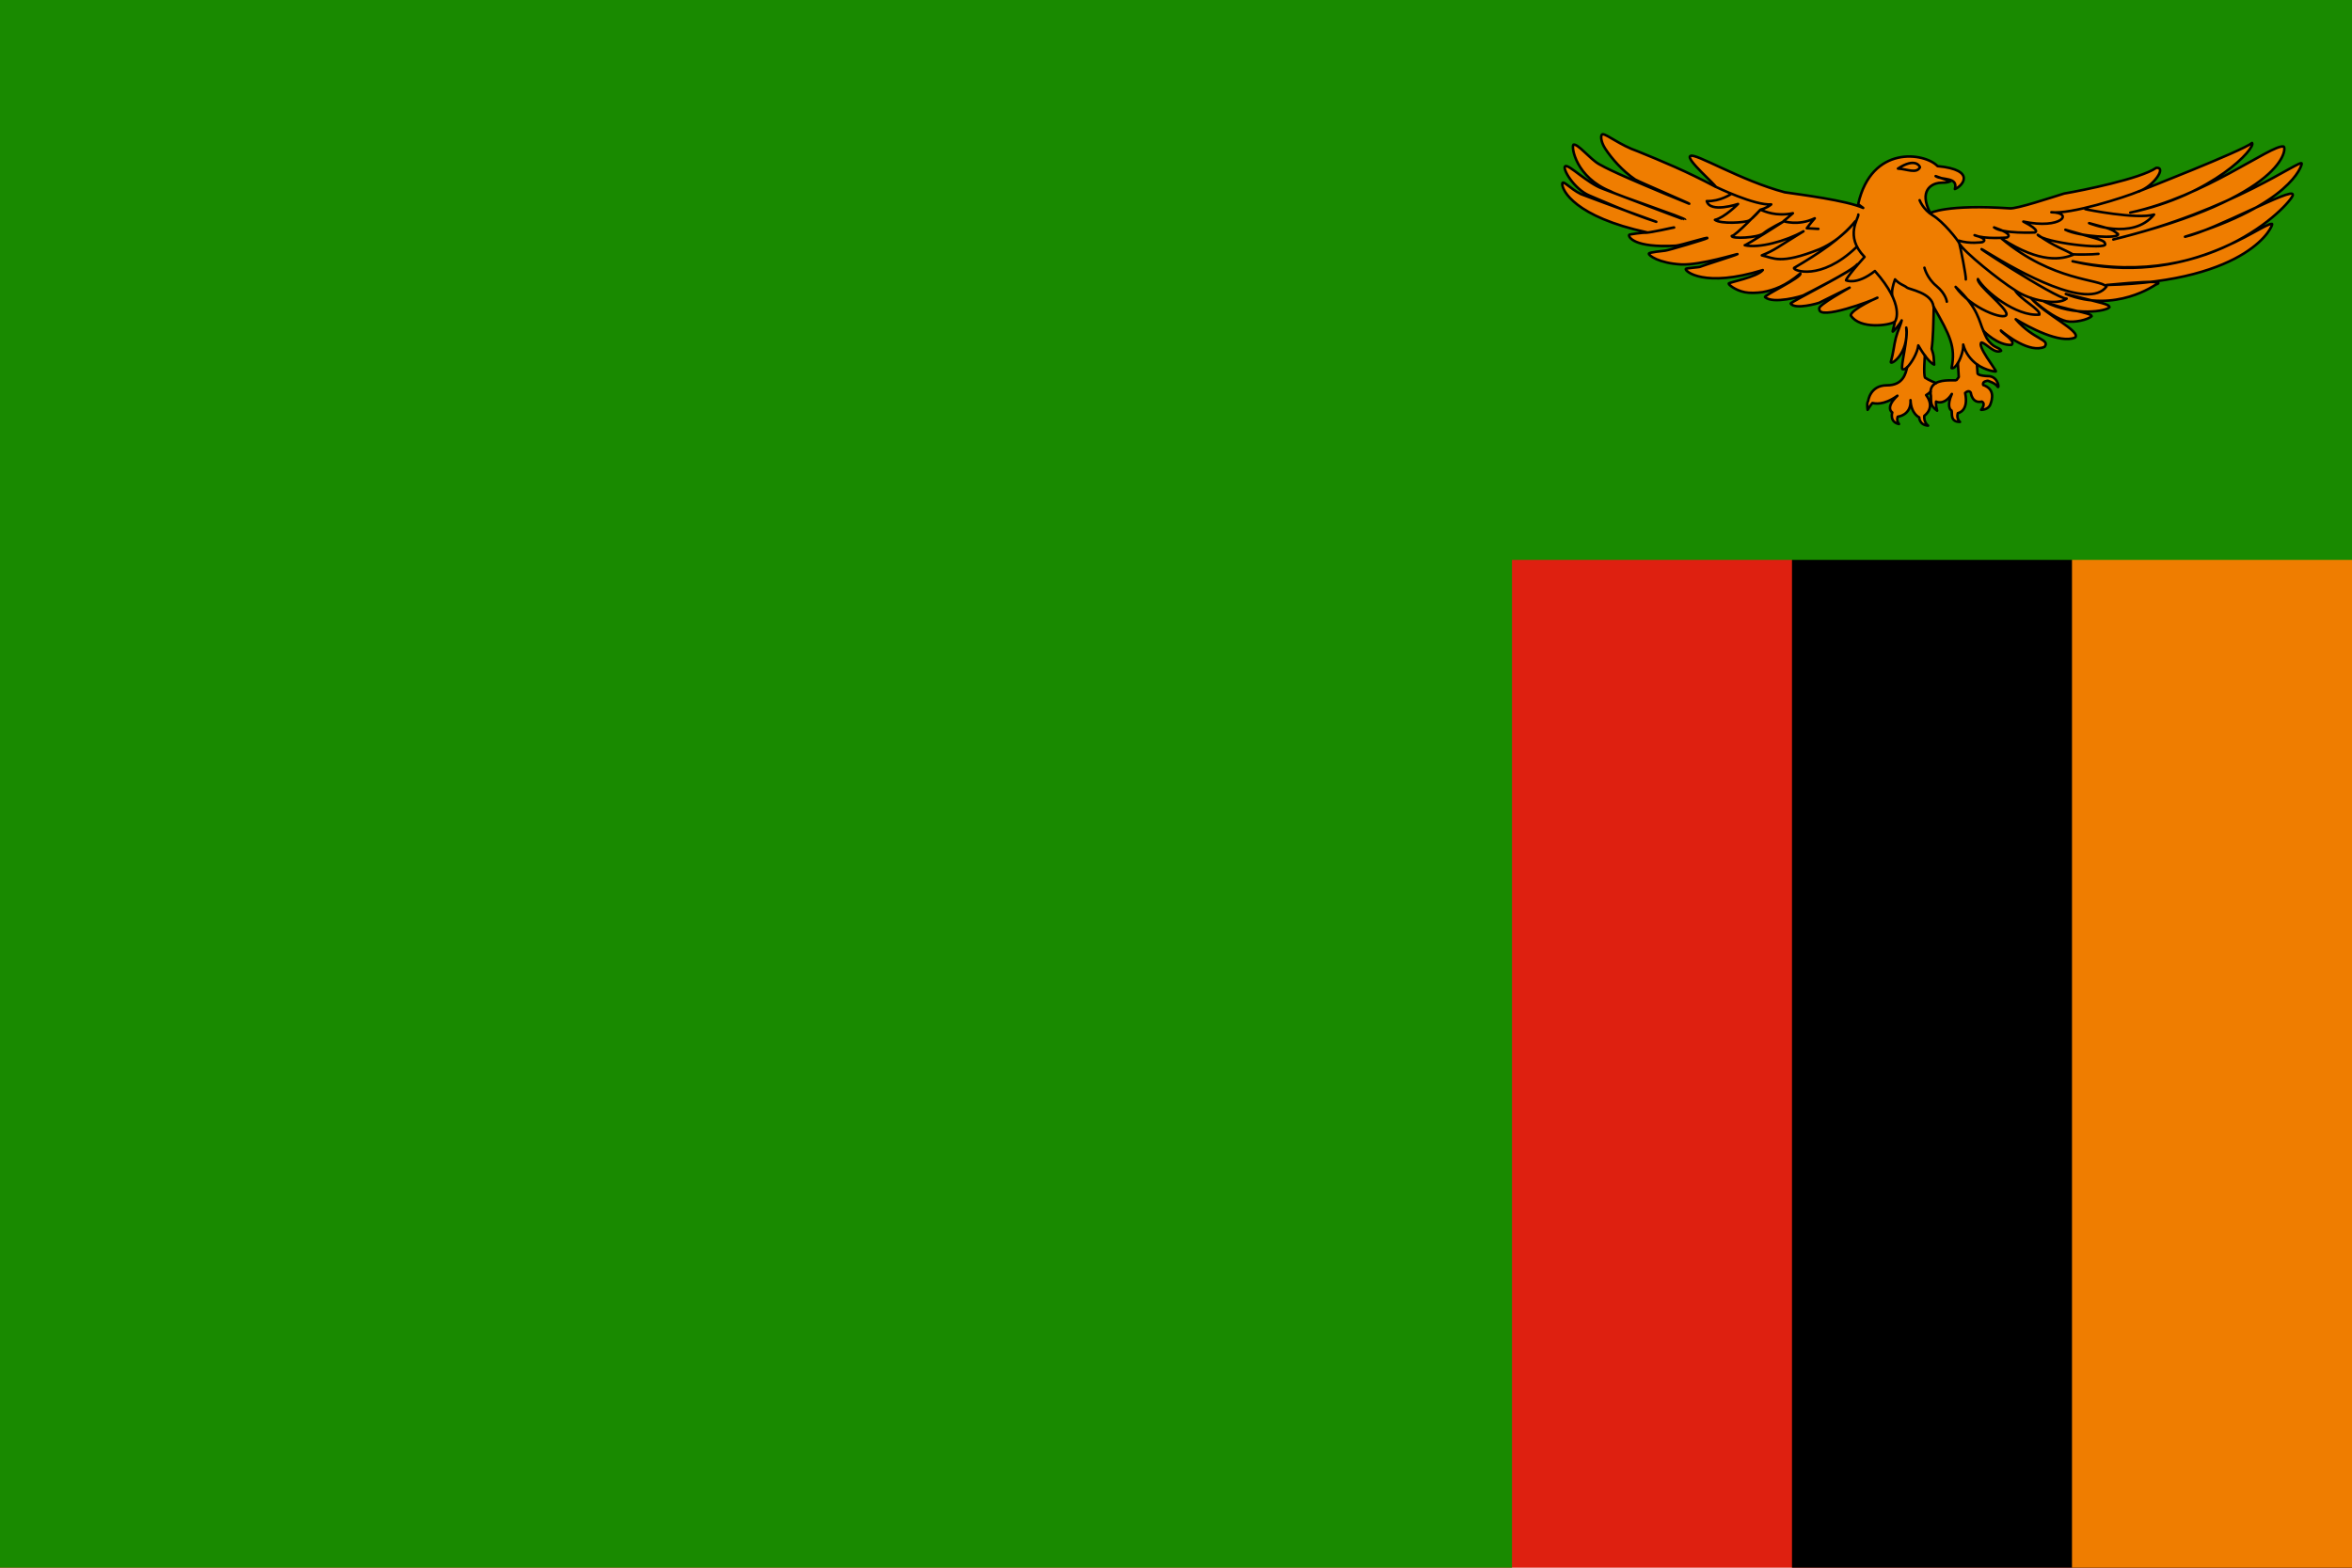
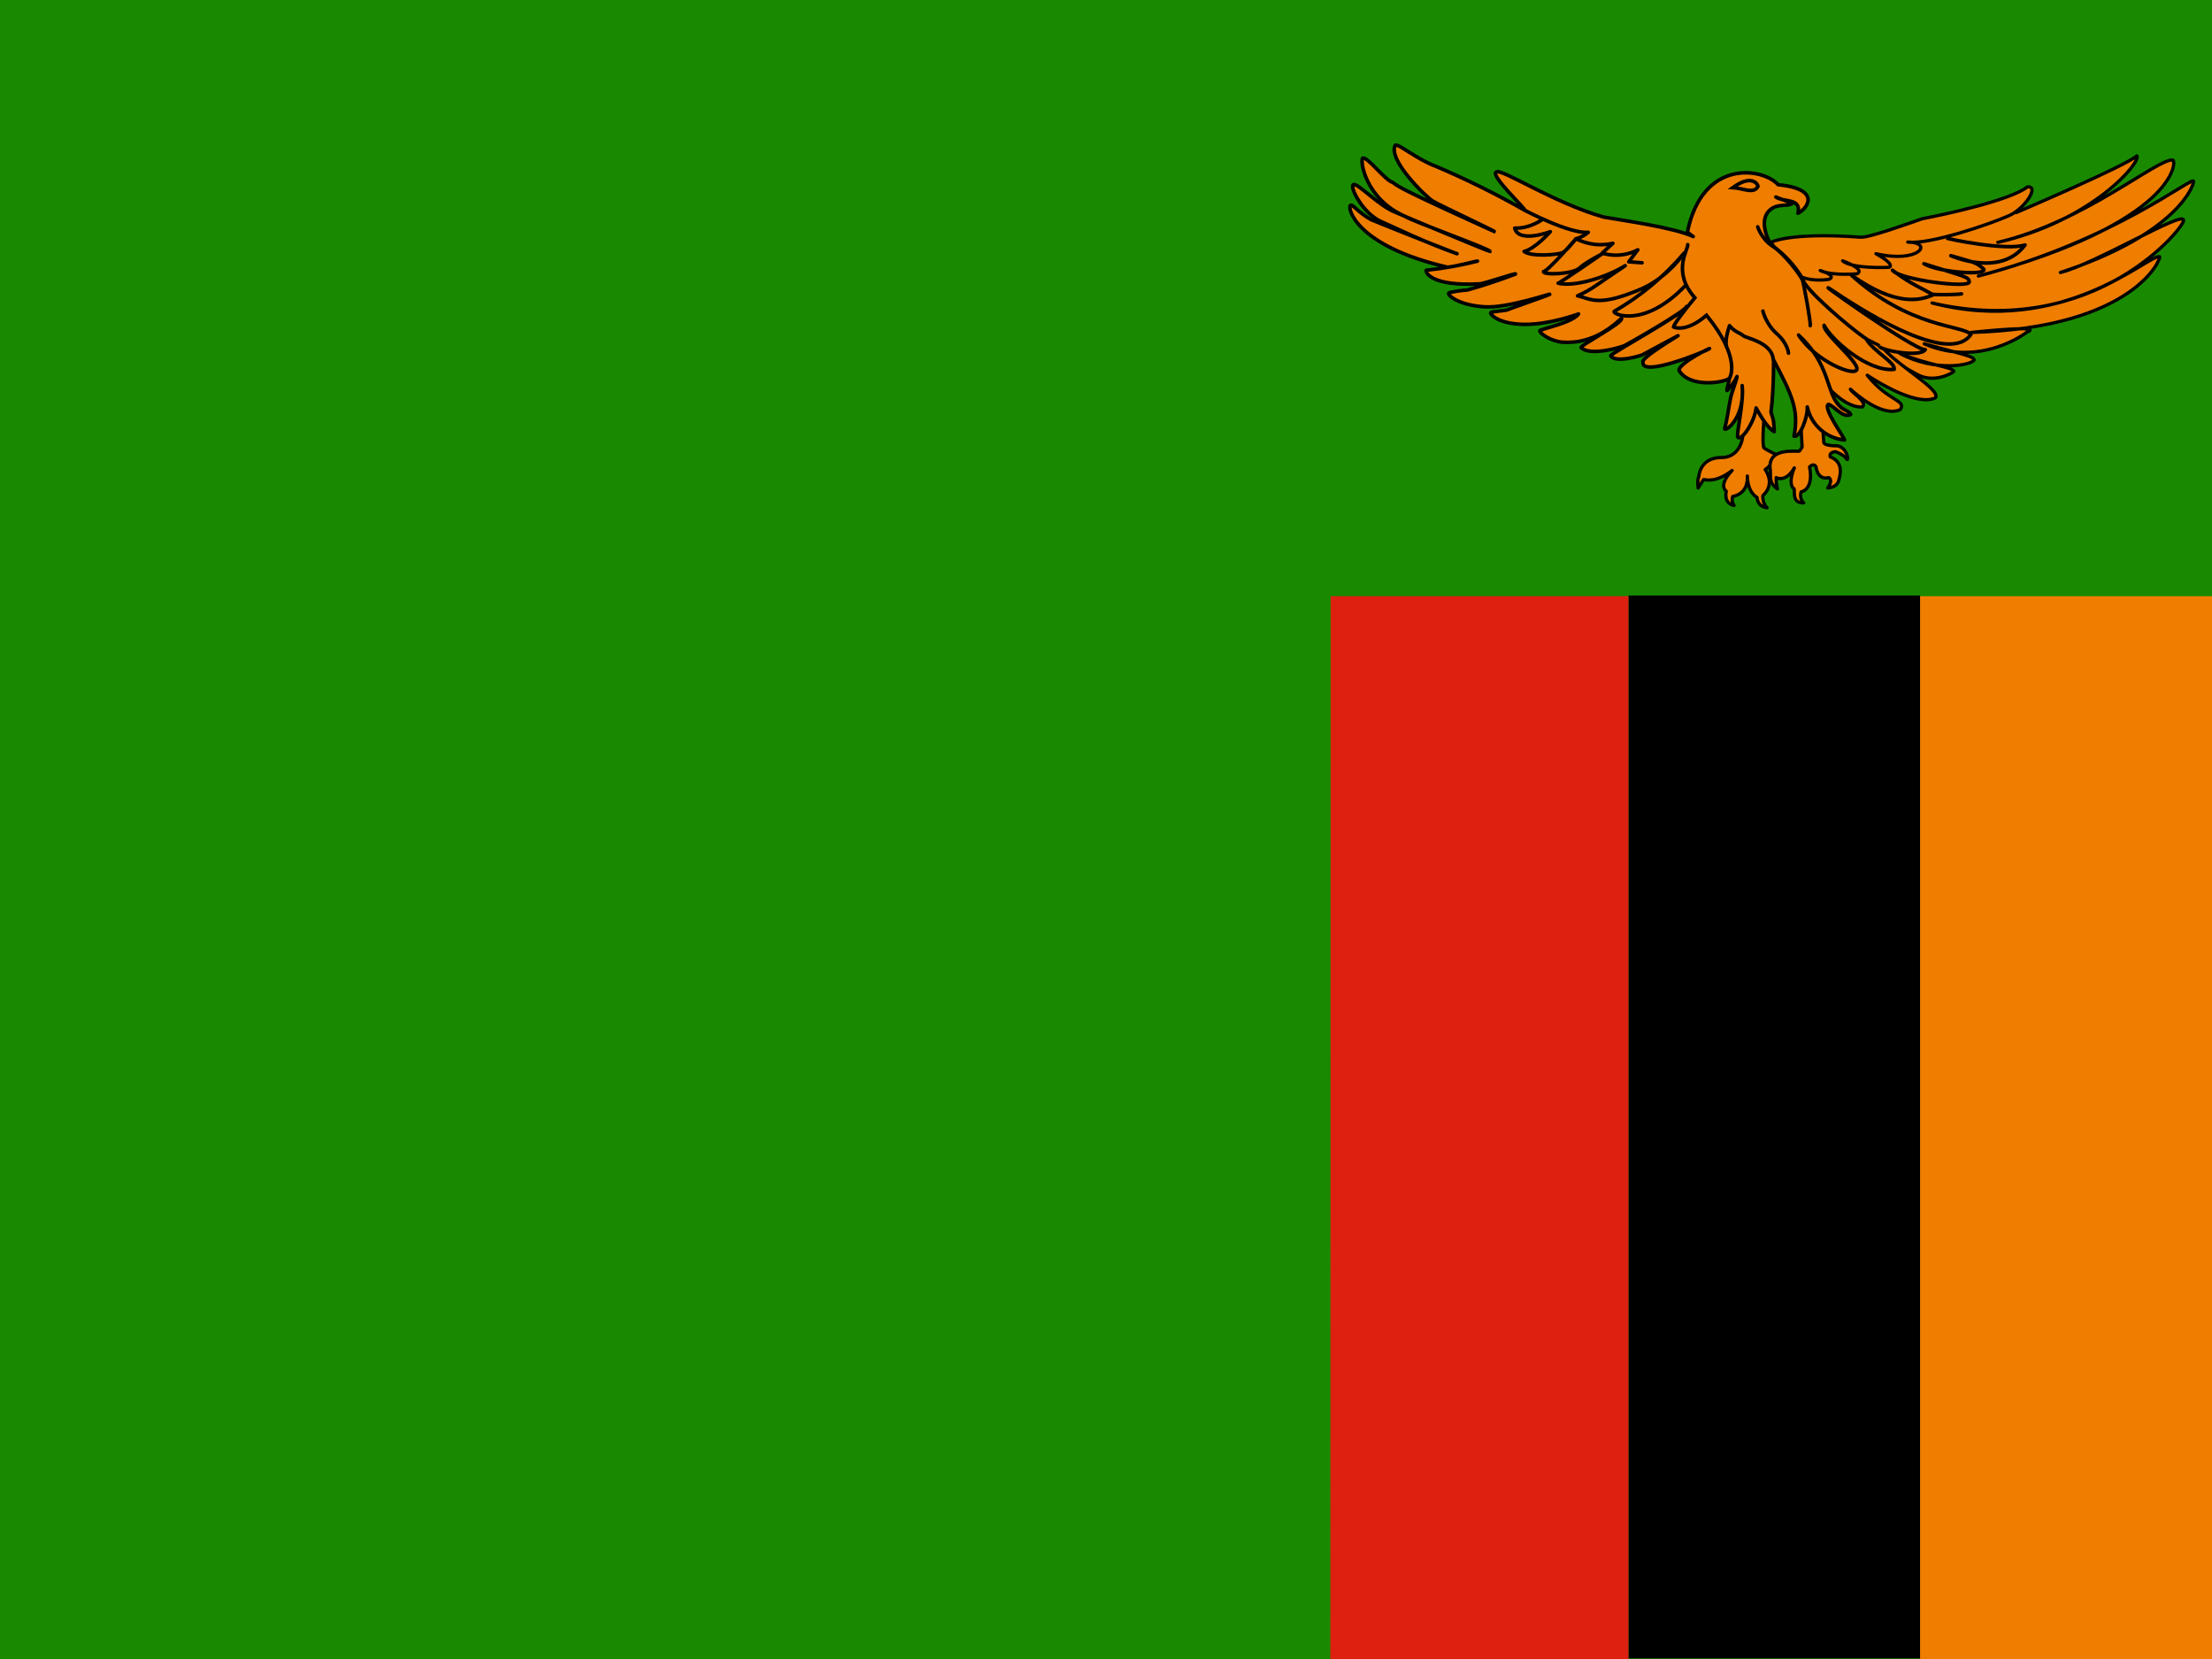
- <svg xmlns="http://www.w3.org/2000/svg" width="900" height="600" viewBox="0 0 83328 55552">
-   <path fill="#de2010" d="M0 0h83328v55552H0z" />
-   <path d="M63488 0h19840v55552H63488z" />
-   <path fill="#ef7d00" d="M73408 0h9920v55552h-9920z" />
-   <path fill="#198a00" d="M0 0h83328v19840H53568v35712H0z" />
-   <g stroke="#000" stroke-linecap="round" stroke-linejoin="round" stroke-width="90">
-     <path fill="#ef7d00" d="M68202 13383c132 92 386 191 386 191 241-144 702-78 726-104 38-41 82-110 82-110l-30-494c-84 135-162 203-225 178 157-758-68-1176-631-2166-13 588-21 1108-74 1484 93 283 66 270 89 558-111-49-227-180-329-320 0 0-57 662 6 783zm2181-1405c236 387 444 302 514 453-232 126-520-262-695-295-175 110 516 963 511 1025-9 15-359-28-674-250 13 178 23 310 23 317 0 17 25 92 427 103 327 47 352 484 277 363-76-121-340-201-340-201s-213 11-163 150c415 144 327 495 251 691-75 196-326 190-326 190s182-213 25-294c-346 81-390-311-390-311s-56-127-201 6c138 657-257 714-257 714s-69 185 75 312c-377 5-258-335-302-409-44-12-175-162 13-582-276 426-559 270-559 270s-19 133 38 323c-214-161-220-236-220-524-10-51-14-103-13-150-47 46-101 91-157 121 346 461-63 732-63 732s-37 213 132 351c-314-23-314-294-314-294s-289-121-308-610c32 541-452 587-452 587s-63 121 44 260c-346-70-239-410-239-410s-270-161 182-593c-496 357-810 271-886 259 0 0-56 58-169 242-38-271 19-311 19-311s61-561 666-559c583 2 667-436 713-636-83 75-129 77-164 64-89-35 223-1156 135-1473 97 952-569 1350-548 1216 92-307 112-596 179-852 66-256 181-479 207-620-80 163-288 388-308 396-56 40 119-393 39-337-162 112-1208 272-1535-234 3-216 1018-671 941-626-153 92-2106 825-2054 391-108-102 1109-770 1081-755-27 15-1039 516-1079 537-39 21-863 259-1018 33-26-50 2349-1225 2357-1393-156 225-1842 1066-1907 1100-65 33-1058 320-1358 66-64-61 1315-701 1252-842-527 447-942 590-1335 662-219 32-459 39-634 4-351-72-576-272-572-305-1-47 1001-223 1209-480-2068 640-2767 40-2729-40 16-32 474-55 520-79 32-24 1285-418 1312-445 27-28-1301 398-1999 364-789-45-1160-322-1139-385 18-46 490-92 579-103 103-8 1448-409 1490-444 86-71-933 259-1121 269-1469 81-1679-309-1649-383 9-23 507-88 585-77 89 6 997-175 1009-183 46-31-881 200-956 171-2561-554-3006-1487-3006-1710 0-193 263 161 667 355 885 339 2726 1001 2663 980-989-318-2087-817-2373-933-546-231-971-968-852-1038 124-76 787 605 1327 799 109 39 2913 1116 2919 1100 24-63-2429-870-2631-1005-1238-490-1409-1580-1324-1657 155-44 592 516 911 693 200 111 585 336 3191 1401 25-9-1698-742-1917-860-443-301-830-741-1060-1094-169-260-174-509-86-509 145 0 625 394 1231 602 849 345 1762 723 2761 1258 60-22-1092-1005-884-1090 156-123 1778 873 3340 1287 579 85 2183 289 2778 554-120-82-140-107-177-136 471-2104 2354-1827 2812-1345 1408 133 867 723 613 812 126-440-454-305-681-458 174 62 348 121 522 183-147 66-206 38-410 58-248 34-720 265-302 1067 0 0 591-318 2816-166 241 27 1519-400 1925-524 646-111 2705-524 3262-910 391-42-106 662-602 827 0 0 3669-1434 3999-1710 151 166-1368 1848-4314 2468 2676-579 4961-2399 5427-2344 135 28 105 1779-6029 3296 4240-1021 6676-2887 6676-2690 0 98-422 1455-4135 2593 1037-220 3848-1792 3818-1489 91 124-2721 3433-7802 2358 4059 965 6690-1365 7066-1324 75 14-752 2041-5863 2165 2450-234 1744-14 1744-14s-1444 1034-3187 331c1368 345 1518 359 1548 469-90 138-1218 345-2300-193 717 290 1657 387 1669 510-118 127-623 243-898 179-247-57-703-299-1251-816 491 576 1788 1175 1562 1395-526 235-1653-372-2104-648 646 745 1232 704 1022 979-526 235-1353-413-1548-579 0 69 556 373 375 510-481 28-976-479-992-496 34 89 69 173 112 252z" />
-     <path fill="none" d="M60800 6626s1372 664 1952 617c-154 133-384 188-384 188 145 55 546 250 1151 125-145 133-333 281-333 281s520 180 1108-101c-179 203-281 352-281 352l409 23m-3093-1235s-384 266-861 250c119 438 1108 102 1108 102s-478 484-818 563c204 156 1065 101 1210 23s400-383 400-383-886 938-1014 930c-17 110 929 70 1125-94s690-406 690-406-1295 828-1355 828c486 118 1458-140 2080-492-921 563-1006 664-1475 852 418 86 631 344 2046-219 809-352 1269-993 1269-993-502 618-1295 1142-2173 1657-51 94 938 477 2199-726m77-1165c25 125-503 758 221 1501-656 734-656 828-656 828s366 188 1023-328c1082 1219 721 1777 721 1777m-86-861s-100-131 78-620c160 177 338 215 416 286 78 72 895 181 947 681m-321-1380s85 367 426 648c341 282 367 555 367 555m-1408 2328c162-159 370-519 397-778 59 98 130 222 234 360m1170 266c109-186 201-475 188-656 81 318 289 556 485 701m-2029-5816s119 328 468 539c358 211 895 876 938 993 41 142 247 1164 230 1274m6142-3125c-526 221-2435 827-3111 745 811 13 360 620-993 331 647 330 406 386 406 386s-1142 55-1443-180c767 262 451 359 451 359s-782 69-1142-83c556 152 270 248 270 248s-451 69-827-55m4480-1117c30 14 1834 373 2436 193-767 938-2301 304-2301 304 752 207 782 193 1023 386 75 179-1383 96-1864-152 1338 386 1368 359 1413 510 60 207-2195-55-2391-331 602 428 933 511 1263 704-406 165-1157 330-2540-566 1819 1517 3457 1420 3713 1696-631 855-3082-510-4209-1199-1128-690 2465 1668 2796 1627-310 250-1296 77-1835-304m-3362-4349c0-36-165-360-779 45 329 18 654 191 779-45zm2250 5797c-158-337-178-812-986-1560 536 764 1750 1203 1801 982 52-221-1069-1058-1011-1259 222 414 1348 1336 2177 1260 57-178-679-536-869-871-529-326-1821-1365-1967-1651m4929 369c-210 28-842 28-932 14m-4825 4564c-131 69-186 183-191 305" />
+ <svg xmlns="http://www.w3.org/2000/svg" id="flag-icons-zm" viewBox="0 0 640 480">
+   <defs>
+     <clipPath id="zm-a">
+       <path fill-opacity=".7" d="M-170.7 0H512v512h-682.7z" />
+     </clipPath>
+   </defs>
+   <g fill-rule="evenodd" clip-path="url(#zm-a)" transform="translate(160)scale(.9375)">
+     <path fill="#198a00" d="M-256 0h768v512h-768z" />
+     <path fill="#ef7d00" d="M421.9 184H512v328h-90.1z" />
+     <path fill="#000001" d="M331.9 183.8h90v328h-90z" />
+     <path fill="#de2010" d="M240 184h91.9v328h-92z" />
+     <g fill="#ef7d00" stroke="#000">
+       <path stroke-linejoin="round" d="M451.6 65.6s34-14.5 37.2-17.5c1.5 1.8-13.6 20-42.9 26.7 26.6-6.2 49.3-26 54-25.4 1.3.3 1 19.3-60 35.8 42.2-11 66.7-31.4 66.4-29.2.3.5-4.2 16-41.1 28.1 10.3-2.4 38.3-19.4 38-16.1.9 1.3-27 37.2-77.6 25.5 40.4 10.5 66.5-14.8 70.2-14.3.8.1-7.4 22-58.2 23.4 24.3-2.5 17.3-.1 17.3-.1s-14.3 11.2-31.7 3.6c13.6 3.7 15.1 3.9 15.4 5-.9 1.6-12 3.8-22.9-2 8.7 3.6 16.5 4.2 16.6 5.5-.1.4-5.6 3.6-10.6 1.3s-50.3-30.1-50.3-30.1l77.4-21.3 2.8 1zm-91 75.6c-6.8 0-7 6-7 6s-.5.5-.2 3.4l1.7-2.6c.8.1 3.9 1 8.8-2.8-4.5 4.7-1.8 6.4-1.8 6.4s-1 3.7 2.4 4.4c-1-1.5-.4-2.8-.4-2.8s4.8-.5 4.5-6.3c.1 5.3 3 6.6 3 6.6s0 2.9 3.1 3.2c-1.6-1.5-1.3-3.8-1.3-3.8s4-3 .7-8c2-1.2 3.7-4.5 3.7-4.5s-2.8-1.2-4.1-2.2c-.6-1.3 0-8.5 0-8.5l-1.8-9.3-4.8 14.5c.2-2 .3 6.3-6.5 6.3z" />
+       <path stroke-linejoin="round" d="M394.2 120.3c.2.1 5.1 5.6 9.9 5.3 1.8-1.5-3.7-4.7-3.7-5.5 2 1.8 10.1 8.8 15.4 6.3 2-3-3.8-2.5-10.2-10.6 4.5 3 15.7 9.5 21 7 2.1-2.4-11.7-9.9-16.4-15.7l-12-6.1-16.2 13.3 12.3 6z" />
+       <path stroke-linecap="round" stroke-linejoin="round" d="M375.9 74.8s5.5-3.2 27.6-1.6c2.4.3 15-4.3 19.1-5.7 6.4-1.2 27-5.6 32.4-9.8 4-.5-1 7.1-6 9-5.2 2.3-24.1 8.9-30.9 8 8.1.1 3.6 6.7-9.8 3.6 6.4 3.6 4 4.2 4 4.2s-11.3.6-14.3-2c7.6 2.9 4.4 4 4.4 4s-7.7.7-11.3-1c5.5 1.7 2.7 2.7 2.7 2.7s-4.5.8-8.2-.6c-3.8-1.3-9.4-10.7-9.7-10.7z" />
+       <path stroke-linejoin="round" d="m384.7 123.4.8 14.6-.8 1.2c-.3.4-10.3-1.6-9 6 0 3.2 0 4 2.2 5.7-.5-2-.4-3.5-.4-3.5s2.9 1.7 5.6-3c-1.9 4.6-.6 6.3-.1 6.4.4.8-.8 4.5 3 4.4-1.5-1.4-.8-3.4-.8-3.4s4-.6 2.6-7.7c1.4-1.4 2 0 2 0s.4 4.2 3.9 3.3c1.5.9-.3 3.2-.3 3.2s2.5 0 3.3-2c.7-2.2 1.6-6-2.5-7.6-.5-1.5 1.6-1.6 1.6-1.6s2.6.9 3.4 2.2.5-3.4-2.8-4c-4 0-4.2-.9-4.2-1l-1-13.7z" />
+       <path stroke-linecap="round" stroke-linejoin="round" stroke-width="1.1" d="M398.6 135.8c0-.7-6.8-9.9-5-11 1.7.3 4.5 4.5 6.9 3.1-.7-1.6-2.8-.7-5.1-4.9-2.4-4.8-2.7-11.9-11-19.6 5.4 8.2 17.4 13 18 10.6s-10.7-11.4-10.1-13.6c2.2 4.4 13.4 14.4 21.6 13.6.6-2-6.7-5.8-8.6-9.4-5.3-3.6-19.4-15.7-19.6-18.5a33 33 0 0 0-9.9-10.6l-.8-1.7c-3.2-7.5 1-10 3.5-10.3 2-.3 2.6 0 4-.7l-5.1-2c2.3 1.7 8 .2 6.8 5 2.5-1 7.9-7.4-6.1-8.8-4.6-5.2-23.3-8.2-28 14.6.4.3.6.6 1.8 1.4-6-2.8-21.9-5-27.6-6-15.6-4.4-31.7-15.2-33.2-13.9-2 1 9.4 11.6 8.8 11.8a263 263 0 0 0-27.5-13.6c-6-2.2-11.9-7.4-12.5-6.4-2.2 4.5 9.5 15.9 11.7 17.2s19.3 9.3 19 9.4c-25.8-11.7-30-13.9-31.4-15.2-2.3-.5-7.8-8-9.3-7.5-.9.8.8 12.6 13.1 18 2 1.4 26.4 10.1 26.2 10.8 0 .2-28-11.5-29-12-5.4-2-12-9.4-13.2-8.6s3 8.8 8.4 11.3c2.9 1.2 13.8 6.6 23.6 10 .6.3-17.7-6.9-26.5-10.5-4-2.2-5.8-5-6.4-4.4-1 .6 1.4 12.4 29.7 19 .7.4 10-2.1 9.5-1.8a113 113 0 0 1-15.8 2.8c-.3.8 1.8 5 16.4 4.2 1.8-.1 12-3.7 11.1-3a174 174 0 0 1-14.8 4.9c-.9 0-5.6.6-5.8 1-.2.8 3.5 3.8 11.3 4.2 7 .4 20.2-4.2 20-3.9-.4.3-12.8 4.6-13.1 4.8-.5.3-5 .5-5.2.9-.4.9 6.6 7.4 27.1.4-2 2.8-12 4.7-12 5.2s2.2 2.5 5.7 3.3c1.7.4 4.1.3 6.3 0 4-.8 8-2.3 13.3-7.2.6 1.5-13.1 8.5-12.5 9.1 3 2.8 12.9-.3 13.5-.7.7-.3 19-10.7 19-12 .3 1.6-23.7 14.7-23.4 15.2 1.5 2.4 9.7-.1 10-.4l10.8-5.8c.3-.1-11.8 7-10.8 8.2-.5 4.7 19-3.2 20.5-4.2.7-.5-9.4 4.4-9.4 6.7 3.3 5.5 13.7 3.8 15.3 2.6.8-.6-1 4-.4 3.6a16 16 0 0 0 3-4.3c-.2 1.6-1.4 4-2 6.8s-.9 5.9-1.8 9.2c-.2 1.4 6.4-2.9 5.4-13.2.6 5.4-2 15.4-1.3 16 1.3 1 5.2-5 5.6-9.1 1.1 2 3.5 6.3 5.6 7.3-.2-3.1 0-3-1-6q.8-6.3.8-16.1c5.6 10.7 7.9 15.3 6.3 23.5 1.7.7 4.3-5.8 4.1-9a13 13 0 0 0 11.5 10.2" />
+       <path stroke-linecap="round" stroke-linejoin="round" stroke-width="1.1" d="M305.4 67.7s-3.9 2.9-8.6 2.7c1.2 4.8 11 1.1 11 1.1s-4.7 5.3-8.1 6.1c2 1.7 10.6 1.1 12 .3s4-4.2 4-4.2-8.8 10.2-10 10.1c-.3 1.2 9.1.8 11-1s7-4.4 7-4.4-13 9-13.5 9c4.8 1.2 14.5-1.6 20.7-5.4-9.2 6.1-10 7.2-14.7 9.3 4.2.9 6.3 3.7 20.3-2.4 8-3.8 12.6-10.8 12.6-10.8a82 82 0 0 1-21.6 18c-.5 1 9.4 5.2 21.9-7.9" />
+       <path stroke-linecap="round" stroke-width="1.1" d="M373.4 96s.9 4 4.3 7 3.6 6 3.6 6m-9.5-39s1.1 3.7 4.6 6c3.6 2.2 9 9.4 9.3 10.7.4 1.5 2.5 12.6 2.3 13.8m-37.8-25c.2 1.5-5 8.3 2.2 16.4-6.6 8-6.6 9-6.6 9s3.7 2 10.2-3.6c10.8 13.2 7.2 19.2 7.2 19.2" />
+       <path stroke-linecap="round" stroke-linejoin="round" stroke-width="1.1" d="M362.3 107.2s-1-1.4.8-6.7c1.6 2 3.4 2.3 4.1 3 .8.9 9 2 9.4 7.5" />
+       <path stroke-width="1.1" d="M371.9 57.5c0-.4-1.7-4-7.8.4 3.3.2 6.5 2.1 7.8-.4z" />
+       <path stroke-linejoin="round" stroke-width="1.1" d="M430.1 73.5c.3.2 18.2 4 24.2 2.1-7.6 10.2-22.9 3.3-22.9 3.3 7.5 2.2 7.8 2 10.2 4.2.8 2-13.8 1-18.5-1.7 13.3 4.2 13.6 4 14 5.5.6 2.3-21.8-.6-23.7-3.5 6 4.6 9.2 5.5 12.5 7.6-4 1.8-11.5 3.6-25.2-6.1 18 16.4 34.3 15.4 36.9 18.3-6.3 9.3-30.7-5.5-41.9-13s24.5 18.1 27.8 17.7c-1.6 2.5-13.4.3-14.2-1" />
+       <path stroke-linecap="round" stroke-width="1.1" d="M434.7 90.7c-2 .3-8.3.3-9.2.1" />
+       <path stroke-linecap="round" stroke-linejoin="round" stroke-width="1.1" d="M300.1 65s13.6 7.2 19.4 6.7a10 10 0 0 1-3.8 2c1.4.6 5.4 2.7 11.4 1.4l-3.3 3s5.2 2 11-1l-2.8 3.7 4.1.3" />
+     </g>
  </g>
</svg>
